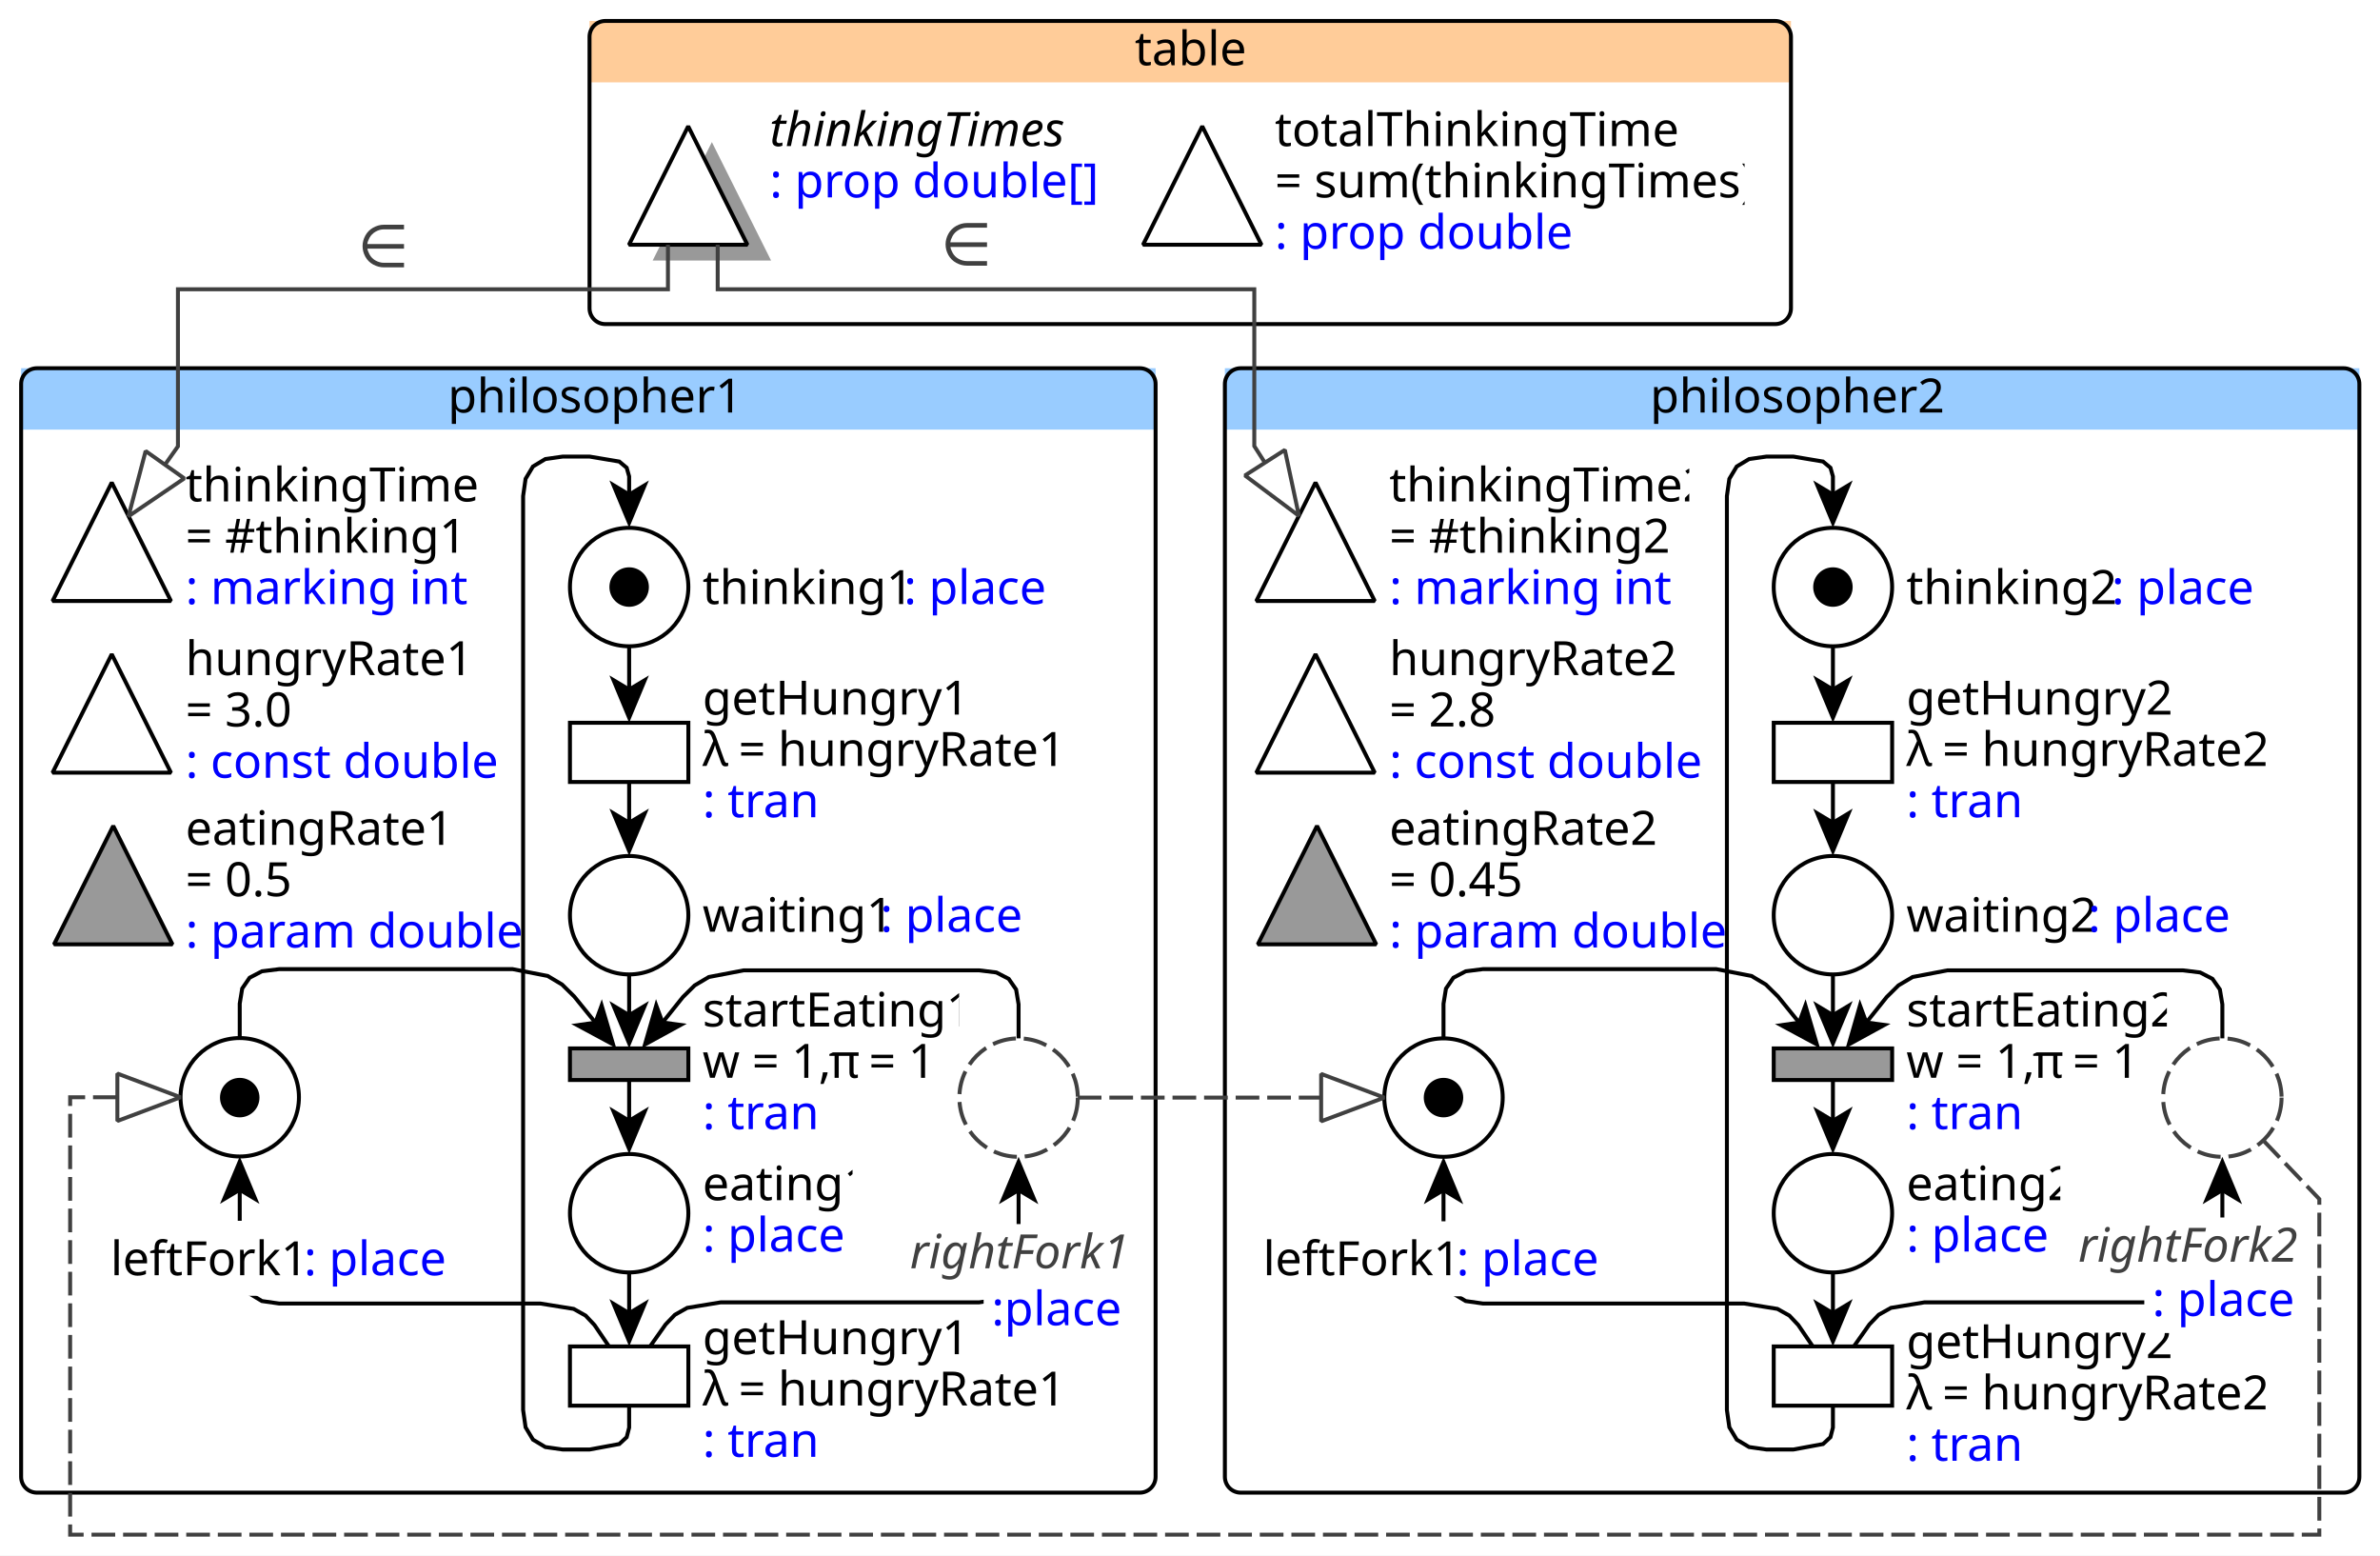
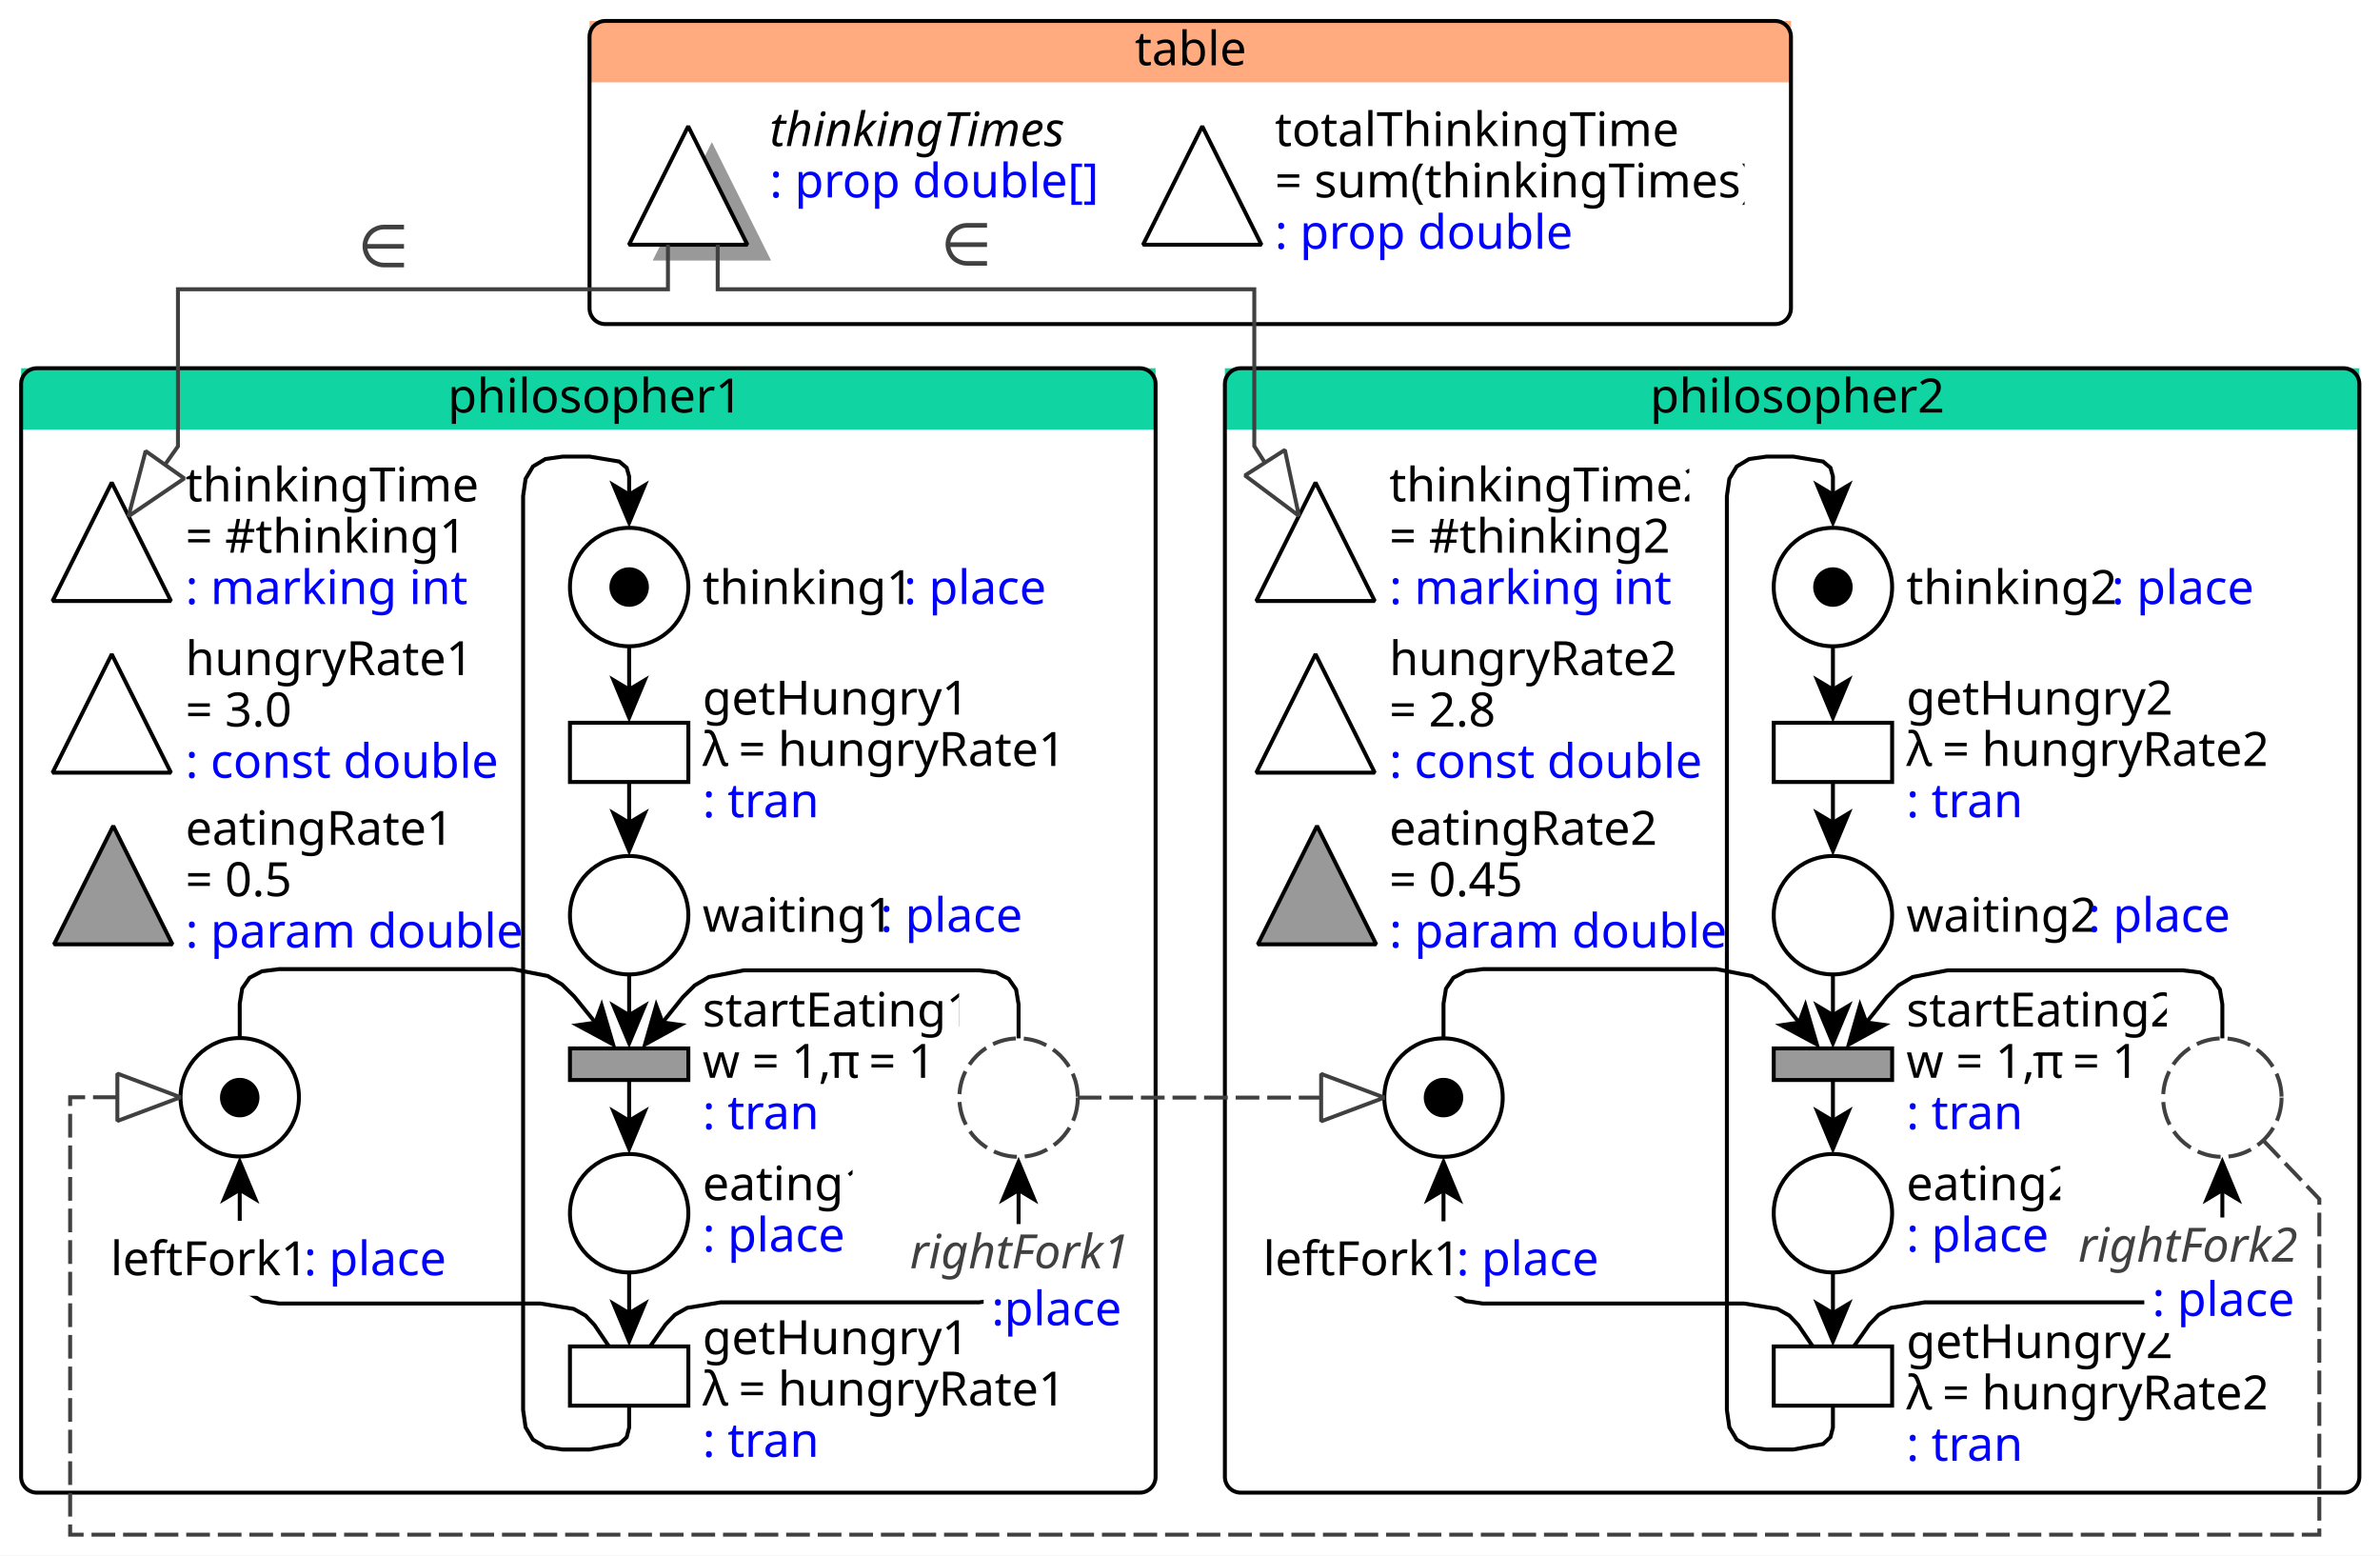
<svg xmlns="http://www.w3.org/2000/svg" fill-opacity="1" color-rendering="auto" color-interpolation="auto" text-rendering="auto" stroke="black" stroke-linecap="square" width="603" stroke-miterlimit="10" shape-rendering="auto" stroke-opacity="1" fill="black" stroke-dasharray="none" font-weight="normal" stroke-width="1" height="394" font-family="'Dialog'" font-style="normal" stroke-linejoin="miter" font-size="12px" stroke-dashoffset="0" image-rendering="auto">
  <defs id="genericDefs" />
  <g>
    <defs id="defs1">
      <clipPath clipPathUnits="userSpaceOnUse" id="clipPath1">
        <path d="M0 0 L603 0 L603 394 L0 394 L0 0 Z" />
      </clipPath>
      <clipPath clipPathUnits="userSpaceOnUse" id="clipPath2">
        <path d="M478 158 L1081 158 L1081 552 L478 552 L478 158 Z" />
      </clipPath>
      <clipPath clipPathUnits="userSpaceOnUse" id="clipPath3">
        <path d="M0 0 L0 15 L93 15 L93 0 Z" />
      </clipPath>
      <clipPath clipPathUnits="userSpaceOnUse" id="clipPath4">
        <path d="M0 0 L0 15 L87 15 L87 0 Z" />
      </clipPath>
      <clipPath clipPathUnits="userSpaceOnUse" id="clipPath5">
        <path d="M0 0 L0 26 L38 26 L38 0 Z" />
      </clipPath>
      <clipPath clipPathUnits="userSpaceOnUse" id="clipPath6">
        <path d="M0 0 L0 39 L90 39 L90 0 Z" />
      </clipPath>
      <clipPath clipPathUnits="userSpaceOnUse" id="clipPath7">
        <path d="M0 0 L0 39 L65 39 L65 0 Z" />
      </clipPath>
      <clipPath clipPathUnits="userSpaceOnUse" id="clipPath8">
        <path d="M0 0 L0 39 L75 39 L75 0 Z" />
      </clipPath>
      <clipPath clipPathUnits="userSpaceOnUse" id="clipPath9">
        <path d="M0 0 L0 39 L81 39 L81 0 Z" />
      </clipPath>
      <clipPath clipPathUnits="userSpaceOnUse" id="clipPath10">
        <path d="M0 0 L0 39 L85 39 L85 0 Z" />
      </clipPath>
      <clipPath clipPathUnits="userSpaceOnUse" id="clipPath11">
        <path d="M0 0 L0 15 L91 15 L91 0 Z" />
      </clipPath>
      <clipPath clipPathUnits="userSpaceOnUse" id="clipPath12">
        <path d="M0 0 L0 15 L94 15 L94 0 Z" />
      </clipPath>
      <clipPath clipPathUnits="userSpaceOnUse" id="clipPath13">
        <path d="M0 0 L0 15 L88 15 L88 0 Z" />
      </clipPath>
      <clipPath clipPathUnits="userSpaceOnUse" id="clipPath14">
        <path d="M0 0 L0 26 L39 26 L39 0 Z" />
      </clipPath>
      <clipPath clipPathUnits="userSpaceOnUse" id="clipPath15">
        <path d="M0 0 L0 39 L91 39 L91 0 Z" />
      </clipPath>
      <clipPath clipPathUnits="userSpaceOnUse" id="clipPath16">
        <path d="M0 0 L0 39 L66 39 L66 0 Z" />
      </clipPath>
      <clipPath clipPathUnits="userSpaceOnUse" id="clipPath17">
        <path d="M0 0 L0 39 L76 39 L76 0 Z" />
      </clipPath>
      <clipPath clipPathUnits="userSpaceOnUse" id="clipPath18">
        <path d="M0 0 L0 39 L119 39 L119 0 Z" />
      </clipPath>
      <clipPath clipPathUnits="userSpaceOnUse" id="clipPath19">
        <path d="M472 154 L1075 154 L1075 548 L472 548 L472 154 Z" />
      </clipPath>
      <clipPath clipPathUnits="userSpaceOnUse" id="clipPath20">
        <path d="M0 0 L0 26 L85 26 L85 0 Z" />
      </clipPath>
    </defs>
    <g fill="white" text-rendering="geometricPrecision" shape-rendering="geometricPrecision" transform="translate(-478,-158)" stroke="white">
      <rect x="478" width="603" height="394" y="158" clip-path="url(#clipPath2)" stroke="none" />
    </g>
    <g fill="white" text-rendering="geometricPrecision" shape-rendering="geometricPrecision" transform="matrix(1,0,0,1,-478,-158)" stroke="white">
      <rect x="483.351" y="251.269" clip-path="url(#clipPath2)" width="287.431" rx="4" ry="4" height="284.806" stroke="none" />
-       <rect x="483.351" y="251.269" clip-path="url(#clipPath2)" fill="rgb(153,204,255)" width="287.431" height="15.55" stroke="none" />
+       <rect x="483.351" y="251.269" clip-path="url(#clipPath2)" fill="rgb(17,212,163)" width="287.431" height="15.55" stroke="none" />
    </g>
    <g text-rendering="geometricPrecision" stroke-miterlimit="1.45" shape-rendering="geometricPrecision" font-family="'Fira Sans'" transform="matrix(1,0,0,1,-478,-158)" stroke-linecap="butt">
      <text x="591.452" xml:space="preserve" y="262.486" clip-path="url(#clipPath2)" stroke="none">philosopher1</text>
      <rect x="483.351" y="251.269" clip-path="url(#clipPath2)" fill="none" width="287.431" rx="4" ry="4" height="284.806" />
      <circle fill="none" r="15" clip-path="url(#clipPath2)" cx="637.403" cy="306.696" />
    </g>
    <g text-rendering="geometricPrecision" stroke-miterlimit="1.45" shape-rendering="geometricPrecision" font-family="'Fira Sans'" transform="matrix(1,0,0,1,-478,-158) translate(656,299)" stroke-linecap="butt">
      <text x="0" xml:space="preserve" y="12" clip-path="url(#clipPath3)" stroke="none">thinking1 </text>
      <text fill="blue" x="51" xml:space="preserve" y="12" clip-path="url(#clipPath3)" stroke="none">: place</text>
      <text x="86" xml:space="preserve" y="12" clip-path="url(#clipPath3)" font-family="monospace" stroke="none"> </text>
    </g>
    <g text-rendering="geometricPrecision" stroke-miterlimit="1.45" shape-rendering="geometricPrecision" transform="matrix(1,0,0,1,-478,-158)" stroke-linecap="butt">
      <circle fill="none" r="15" clip-path="url(#clipPath2)" cx="637.403" cy="389.812" />
    </g>
    <g text-rendering="geometricPrecision" stroke-miterlimit="1.45" shape-rendering="geometricPrecision" font-family="'Fira Sans'" transform="matrix(1,0,0,1,-478,-158) translate(656,382)" stroke-linecap="butt">
      <text x="0" xml:space="preserve" y="12" clip-path="url(#clipPath4)" stroke="none">waiting1 </text>
      <text fill="blue" x="45" xml:space="preserve" y="12" clip-path="url(#clipPath4)" stroke="none">: place</text>
      <text x="80" xml:space="preserve" y="12" clip-path="url(#clipPath4)" font-family="monospace" stroke="none"> </text>
    </g>
    <g text-rendering="geometricPrecision" stroke-miterlimit="1.45" shape-rendering="geometricPrecision" transform="matrix(1,0,0,1,-478,-158)" stroke-linecap="butt">
      <circle fill="none" r="15" clip-path="url(#clipPath2)" cx="637.403" cy="465.298" />
    </g>
    <g text-rendering="geometricPrecision" stroke-miterlimit="1.45" shape-rendering="geometricPrecision" font-family="'Fira Sans'" transform="matrix(1,0,0,1,-478,-158) translate(656,452)" stroke-linecap="butt">
      <text x="0" xml:space="preserve" y="10" clip-path="url(#clipPath5)" stroke="none">eating1</text>
      <text x="38" xml:space="preserve" y="10" clip-path="url(#clipPath5)" stroke="none"> </text>
      <text fill="blue" x="0" xml:space="preserve" y="23" clip-path="url(#clipPath5)" stroke="none">: place</text>
    </g>
    <g text-rendering="geometricPrecision" stroke-miterlimit="1.45" shape-rendering="geometricPrecision" transform="matrix(1,0,0,1,-478,-158)" stroke-linecap="butt">
      <rect fill="none" x="622.403" width="30" height="15" y="341.07" clip-path="url(#clipPath2)" />
    </g>
    <g text-rendering="geometricPrecision" stroke-miterlimit="1.45" shape-rendering="geometricPrecision" font-family="'Fira Sans'" transform="matrix(1,0,0,1,-478,-158) translate(656,329)" stroke-linecap="butt">
      <text x="0" xml:space="preserve" y="10" clip-path="url(#clipPath6)" stroke="none">getHungry1</text>
      <text x="60" xml:space="preserve" y="10" clip-path="url(#clipPath6)" stroke="none"> </text>
      <text x="0" xml:space="preserve" y="23" clip-path="url(#clipPath6)" stroke="none">λ</text>
      <text x="6" xml:space="preserve" y="23" clip-path="url(#clipPath6)" stroke="none"> = hungryRate1</text>
      <text x="85" font-size="8px" y="23" clip-path="url(#clipPath6)" font-family="monospace" stroke="none" xml:space="preserve"> </text>
      <text x="90" xml:space="preserve" y="23" clip-path="url(#clipPath6)" stroke="none"> </text>
      <text fill="blue" x="0" xml:space="preserve" y="36" clip-path="url(#clipPath6)" stroke="none">: tran</text>
    </g>
    <g fill="rgb(153,153,153)" text-rendering="geometricPrecision" shape-rendering="geometricPrecision" transform="matrix(1,0,0,1,-478,-158)" stroke="rgb(153,153,153)">
      <rect x="622.403" width="30" height="8" y="423.555" clip-path="url(#clipPath2)" stroke="none" />
    </g>
    <g text-rendering="geometricPrecision" stroke-miterlimit="1.45" shape-rendering="geometricPrecision" transform="matrix(1,0,0,1,-478,-158)" stroke-linecap="butt">
      <rect fill="none" x="622.403" width="30" height="8" y="423.555" clip-path="url(#clipPath2)" />
    </g>
    <g text-rendering="geometricPrecision" stroke-miterlimit="1.45" shape-rendering="geometricPrecision" font-family="'Fira Sans'" transform="matrix(1,0,0,1,-478,-158) translate(656,408)" stroke-linecap="butt">
      <text x="0" xml:space="preserve" y="10" clip-path="url(#clipPath7)" stroke="none">startEating1</text>
      <text x="60" font-size="8px" y="10" clip-path="url(#clipPath7)" font-family="monospace" stroke="none" xml:space="preserve"> </text>
      <text x="65" xml:space="preserve" y="10" clip-path="url(#clipPath7)" stroke="none"> </text>
      <text x="0" xml:space="preserve" y="23" clip-path="url(#clipPath7)" stroke="none">w = 1, </text>
      <text x="32" xml:space="preserve" y="23" clip-path="url(#clipPath7)" stroke="none">π</text>
      <text x="39" xml:space="preserve" y="23" clip-path="url(#clipPath7)" stroke="none"> = 1</text>
      <text x="57" xml:space="preserve" y="23" clip-path="url(#clipPath7)" stroke="none"> </text>
      <text fill="blue" x="0" xml:space="preserve" y="36" clip-path="url(#clipPath7)" stroke="none">: tran</text>
    </g>
    <g text-rendering="geometricPrecision" stroke-miterlimit="1.45" shape-rendering="geometricPrecision" transform="matrix(1,0,0,1,-478,-158)" stroke-linecap="butt">
      <rect fill="none" x="622.403" width="30" height="15" y="499.041" clip-path="url(#clipPath2)" />
    </g>
    <g text-rendering="geometricPrecision" stroke-miterlimit="1.45" shape-rendering="geometricPrecision" font-family="'Fira Sans'" transform="matrix(1,0,0,1,-478,-158) translate(656,491)" stroke-linecap="butt">
      <text x="0" xml:space="preserve" y="10" clip-path="url(#clipPath6)" stroke="none">getHungry1</text>
      <text x="60" xml:space="preserve" y="10" clip-path="url(#clipPath6)" stroke="none"> </text>
      <text x="0" xml:space="preserve" y="23" clip-path="url(#clipPath6)" stroke="none">λ</text>
      <text x="6" xml:space="preserve" y="23" clip-path="url(#clipPath6)" stroke="none"> = hungryRate1</text>
      <text x="85" font-size="8px" y="23" clip-path="url(#clipPath6)" font-family="monospace" stroke="none" xml:space="preserve"> </text>
      <text x="90" xml:space="preserve" y="23" clip-path="url(#clipPath6)" stroke="none"> </text>
      <text fill="blue" x="0" xml:space="preserve" y="36" clip-path="url(#clipPath6)" stroke="none">: tran</text>
    </g>
    <g stroke-linecap="butt" transform="matrix(1,0,0,1,-478,-158)" fill="rgb(64,64,64)" text-rendering="geometricPrecision" shape-rendering="geometricPrecision" stroke-dasharray="6,2" stroke="rgb(64,64,64)" stroke-miterlimit="1.45">
      <circle fill="none" r="15" clip-path="url(#clipPath2)" cx="736.068" cy="436.013" />
      <circle clip-path="url(#clipPath2)" fill="none" r="15" stroke-dasharray="none" cx="538.738" cy="435.928" stroke="black" />
      <path fill="none" stroke-dasharray="none" d="M506.314 280.227 L521.314 310.227 L491.314 310.227 Z" clip-path="url(#clipPath2)" fill-rule="evenodd" stroke="black" />
    </g>
    <g text-rendering="geometricPrecision" stroke-miterlimit="1.45" shape-rendering="geometricPrecision" font-family="'Fira Sans'" transform="matrix(1,0,0,1,-478,-158) translate(525,275)" stroke-linecap="butt">
      <text x="0" xml:space="preserve" y="10" clip-path="url(#clipPath8)" stroke="none">thinkingTime1</text>
      <text x="75" xml:space="preserve" y="10" clip-path="url(#clipPath8)" stroke="none"> </text>
      <text x="0" xml:space="preserve" y="23" clip-path="url(#clipPath8)" stroke="none">= #thinking1</text>
      <text x="64" xml:space="preserve" y="23" clip-path="url(#clipPath8)" stroke="none"> </text>
      <text fill="blue" x="0" xml:space="preserve" y="36" clip-path="url(#clipPath8)" stroke="none">: marking int</text>
      <text x="65" font-size="8px" y="36" clip-path="url(#clipPath8)" font-family="monospace" stroke="none" xml:space="preserve"> </text>
    </g>
    <g text-rendering="geometricPrecision" stroke-miterlimit="1.45" shape-rendering="geometricPrecision" transform="matrix(1,0,0,1,-478,-158)" stroke-linecap="butt">
      <path fill="none" d="M506.314 323.71 L521.314 353.71 L491.314 353.71 Z" fill-rule="evenodd" clip-path="url(#clipPath2)" />
    </g>
    <g text-rendering="geometricPrecision" stroke-miterlimit="1.45" shape-rendering="geometricPrecision" font-family="'Fira Sans'" transform="matrix(1,0,0,1,-478,-158) translate(525,319)" stroke-linecap="butt">
      <text x="0" xml:space="preserve" y="10" clip-path="url(#clipPath9)" stroke="none">hungryRate1</text>
      <text x="66" xml:space="preserve" y="10" clip-path="url(#clipPath9)" stroke="none"> </text>
      <text x="0" xml:space="preserve" y="23" clip-path="url(#clipPath9)" stroke="none">= 3.0</text>
      <text x="26" xml:space="preserve" y="23" clip-path="url(#clipPath9)" stroke="none"> </text>
      <text fill="blue" x="0" xml:space="preserve" y="36" clip-path="url(#clipPath9)" stroke="none">: const double</text>
      <text x="76" font-size="8px" y="36" clip-path="url(#clipPath9)" font-family="monospace" stroke="none" xml:space="preserve"> </text>
    </g>
    <g fill="rgb(153,153,153)" text-rendering="geometricPrecision" shape-rendering="geometricPrecision" transform="matrix(1,0,0,1,-478,-158)" stroke="rgb(153,153,153)">
      <path d="M506.69 367.193 L521.69 397.193 L491.69 397.193 Z" fill-rule="evenodd" clip-path="url(#clipPath2)" stroke="none" />
    </g>
    <g text-rendering="geometricPrecision" stroke-miterlimit="1.45" shape-rendering="geometricPrecision" transform="matrix(1,0,0,1,-478,-158)" stroke-linecap="butt">
      <path fill="none" d="M506.69 367.193 L521.69 397.193 L491.69 397.193 Z" fill-rule="evenodd" clip-path="url(#clipPath2)" />
    </g>
    <g text-rendering="geometricPrecision" stroke-miterlimit="1.45" shape-rendering="geometricPrecision" font-family="'Fira Sans'" transform="matrix(1,0,0,1,-478,-158) translate(525,362)" stroke-linecap="butt">
      <text x="0" xml:space="preserve" y="10" clip-path="url(#clipPath10)" stroke="none">eatingRate1</text>
      <text x="62" xml:space="preserve" y="10" clip-path="url(#clipPath10)" stroke="none"> </text>
      <text x="0" xml:space="preserve" y="23" clip-path="url(#clipPath10)" stroke="none">= 0.5</text>
      <text x="26" xml:space="preserve" y="23" clip-path="url(#clipPath10)" stroke="none"> </text>
      <text fill="blue" x="0" xml:space="preserve" y="36" clip-path="url(#clipPath10)" stroke="none">: param double</text>
      <text x="80" font-size="8px" y="36" clip-path="url(#clipPath10)" font-family="monospace" stroke="none" xml:space="preserve"> </text>
    </g>
    <g text-rendering="geometricPrecision" shape-rendering="geometricPrecision" transform="matrix(1,0,0,1,-478,-158)">
      <circle r="5" clip-path="url(#clipPath2)" cx="637.403" cy="306.696" stroke="none" />
      <circle r="5" clip-path="url(#clipPath2)" cx="538.738" cy="436.013" stroke="none" />
      <path fill="none" stroke-miterlimit="1.45" d="M637.403 321.696 L637.403 333.07" clip-path="url(#clipPath2)" stroke-linecap="butt" />
      <path stroke-miterlimit="1.45" d="M637.403 341.07 L642.403 329.07 L637.403 332.07 L632.403 329.07 Z" clip-path="url(#clipPath2)" stroke-linecap="butt" stroke="none" />
      <path fill="none" stroke-miterlimit="1.45" d="M637.403 356.07 L637.403 366.812" clip-path="url(#clipPath2)" stroke-linecap="butt" />
      <path stroke-miterlimit="1.45" d="M637.403 374.812 L642.403 362.812 L637.403 365.812 L632.403 362.812 Z" clip-path="url(#clipPath2)" stroke-linecap="butt" stroke="none" />
      <path fill="none" stroke-miterlimit="1.45" d="M637.403 404.812 L637.403 415.555" clip-path="url(#clipPath2)" stroke-linecap="butt" />
      <path stroke-miterlimit="1.45" d="M637.403 423.555 L642.403 411.555 L637.403 414.555 L632.403 411.555 Z" clip-path="url(#clipPath2)" stroke-linecap="butt" stroke="none" />
      <path fill="none" stroke-miterlimit="1.45" d="M637.403 431.555 L637.403 442.298" clip-path="url(#clipPath2)" stroke-linecap="butt" />
      <path stroke-miterlimit="1.45" d="M637.403 450.298 L642.403 438.298 L637.403 441.298 L632.403 438.298 Z" clip-path="url(#clipPath2)" stroke-linecap="butt" stroke="none" />
      <path fill="none" stroke-miterlimit="1.45" d="M637.403 480.298 L637.403 491.041" clip-path="url(#clipPath2)" stroke-linecap="butt" />
      <path stroke-miterlimit="1.45" d="M637.403 499.041 L642.403 487.041 L637.403 490.041 L632.403 487.041 Z" clip-path="url(#clipPath2)" stroke-linecap="butt" stroke="none" />
      <path fill="none" stroke-miterlimit="1.45" d="M637.403 514.041 L637.403 519.593 L636.778 522.022 L634.903 523.758 L627.403 525.146 L620.536 525.146 L616.161 524.521 L613.036 522.646 L611.161 519.521 L610.536 515.146 L610.536 283.651 L611.161 279.276 L613.036 276.151 L616.161 274.276 L620.536 273.651 L627.403 273.651 L634.903 274.907 L636.778 276.476 L637.403 278.674 L637.403 283.696" clip-path="url(#clipPath2)" stroke-linecap="butt" />
      <path stroke-miterlimit="1.45" d="M637.403 291.696 L642.403 279.696 L637.403 282.696 L632.403 279.696 Z" clip-path="url(#clipPath2)" stroke-linecap="butt" stroke="none" />
      <path fill="none" stroke-miterlimit="1.45" d="M642.703 499.041 L646.649 493.456 L649 491.013 L652.109 489.268 L660.595 487.872 L726.068 487.872 L730.443 487.247 L733.568 485.372 L735.443 482.247 L736.068 477.872 L736.068 459.012" clip-path="url(#clipPath2)" stroke-linecap="butt" />
      <path stroke-miterlimit="1.45" d="M736.068 451.012 L731.068 463.012 L736.068 460.012 L741.068 463.012 Z" clip-path="url(#clipPath2)" stroke-linecap="butt" stroke="none" />
    </g>
    <g stroke-linecap="butt" transform="matrix(1,0,0,1,-478,-158)" fill="white" text-rendering="geometricPrecision" shape-rendering="geometricPrecision" stroke="white" stroke-miterlimit="1.45">
      <rect x="706.531" width="59.074" height="15.586" y="468.046" clip-path="url(#clipPath2)" stroke="none" />
    </g>
    <g stroke-linecap="butt" transform="matrix(1,0,0,1,-478,-158)" fill="rgb(64,64,64)" text-rendering="geometricPrecision" font-family="'Fira Sans'" shape-rendering="geometricPrecision" font-style="italic" stroke="rgb(64,64,64)" stroke-miterlimit="1.45">
      <text x="708.531" xml:space="preserve" y="479.245" clip-path="url(#clipPath2)" stroke="none">rightFork1</text>
    </g>
    <g stroke-linecap="butt" transform="matrix(1,0,0,1,-478,-158)" fill="white" text-rendering="geometricPrecision" shape-rendering="geometricPrecision" stroke="white" stroke-miterlimit="1.45">
      <rect x="727.217" width="36.37" height="15.55" y="482.454" clip-path="url(#clipPath2)" stroke="none" />
      <text x="729.217" y="493.671" clip-path="url(#clipPath2)" fill="blue" font-family="'Fira Sans'" stroke="none" xml:space="preserve">:place</text>
      <path fill="none" d="M736.068 421.012 L736.068 412.396 L735.443 408.626 L733.568 405.933 L730.443 404.317 L726.068 403.779 L666.438 403.779 L657.584 405.47 L654.017 407.584 L651.022 410.544 L645.605 417.31" clip-path="url(#clipPath2)" stroke="black" />
      <path fill="black" d="M640.606 423.555 L652.009 417.312 L646.23 416.529 L644.202 411.063 Z" clip-path="url(#clipPath2)" stroke="none" />
      <path fill="none" d="M632.306 499.041 L628.612 493.606 L626.371 491.229 L623.342 489.531 L614.919 488.172 L548.738 488.172 L544.363 487.547 L541.238 485.672 L539.363 482.547 L538.738 478.172 L538.738 458.928" clip-path="url(#clipPath2)" stroke="black" />
      <path fill="black" d="M538.738 450.928 L533.738 462.928 L538.738 459.928 L543.738 462.928 Z" clip-path="url(#clipPath2)" stroke="none" />
      <rect x="504.565" width="95" height="19" y="467.217" clip-path="url(#clipPath2)" stroke="none" />
    </g>
    <g text-rendering="geometricPrecision" stroke-miterlimit="1.45" shape-rendering="geometricPrecision" font-family="'Fira Sans'" transform="matrix(1,0,0,1,-478,-158) translate(506,469)" stroke-linecap="butt">
      <text x="0" xml:space="preserve" y="12" clip-path="url(#clipPath11)" stroke="none">leftFork1 </text>
      <text fill="blue" x="49" xml:space="preserve" y="12" clip-path="url(#clipPath11)" stroke="none">: place</text>
      <text x="84" xml:space="preserve" y="12" clip-path="url(#clipPath11)" font-family="monospace" stroke="none"> </text>
    </g>
    <g text-rendering="geometricPrecision" stroke-miterlimit="1.45" shape-rendering="geometricPrecision" transform="matrix(1,0,0,1,-478,-158)" stroke-linecap="butt">
      <path fill="none" d="M538.738 420.928 L538.738 412.199 L539.363 408.38 L541.238 405.652 L544.363 404.016 L548.738 403.47 L607.862 403.47 L616.769 405.204 L620.403 407.372 L623.49 410.406 L629.117 417.343" clip-path="url(#clipPath2)" />
      <path d="M634.158 423.555 L630.48 411.086 L628.487 416.566 L622.715 417.387 Z" clip-path="url(#clipPath2)" stroke="none" />
    </g>
    <g fill="white" text-rendering="geometricPrecision" shape-rendering="geometricPrecision" transform="matrix(1,0,0,1,-478,-158)" stroke="white">
      <rect x="788.341" y="251.269" clip-path="url(#clipPath2)" width="287.431" rx="4" ry="4" height="284.806" stroke="none" />
-       <rect x="788.341" y="251.269" clip-path="url(#clipPath2)" fill="rgb(153,204,255)" width="287.431" height="15.55" stroke="none" />
+       <rect x="788.341" y="251.269" clip-path="url(#clipPath2)" fill="rgb(17,212,163)" width="287.431" height="15.55" stroke="none" />
    </g>
    <g text-rendering="geometricPrecision" stroke-miterlimit="1.45" shape-rendering="geometricPrecision" font-family="'Fira Sans'" transform="matrix(1,0,0,1,-478,-158)" stroke-linecap="butt">
      <text x="896.07" xml:space="preserve" y="262.486" clip-path="url(#clipPath2)" stroke="none">philosopher2</text>
      <rect x="788.341" y="251.269" clip-path="url(#clipPath2)" fill="none" width="287.431" rx="4" ry="4" height="284.806" />
      <circle fill="none" r="15" clip-path="url(#clipPath2)" cx="942.393" cy="306.696" />
    </g>
    <g text-rendering="geometricPrecision" stroke-miterlimit="1.45" shape-rendering="geometricPrecision" font-family="'Fira Sans'" transform="matrix(1,0,0,1,-478,-158) translate(961,299)" stroke-linecap="butt">
      <text x="0" xml:space="preserve" y="12" clip-path="url(#clipPath12)" stroke="none">thinking2 </text>
      <text fill="blue" x="52" xml:space="preserve" y="12" clip-path="url(#clipPath12)" stroke="none">: place</text>
      <text x="87" xml:space="preserve" y="12" clip-path="url(#clipPath12)" font-family="monospace" stroke="none"> </text>
    </g>
    <g text-rendering="geometricPrecision" stroke-miterlimit="1.45" shape-rendering="geometricPrecision" transform="matrix(1,0,0,1,-478,-158)" stroke-linecap="butt">
      <circle fill="none" r="15" clip-path="url(#clipPath2)" cx="942.393" cy="389.812" />
    </g>
    <g text-rendering="geometricPrecision" stroke-miterlimit="1.45" shape-rendering="geometricPrecision" font-family="'Fira Sans'" transform="matrix(1,0,0,1,-478,-158) translate(961,382)" stroke-linecap="butt">
      <text x="0" xml:space="preserve" y="12" clip-path="url(#clipPath13)" stroke="none">waiting2 </text>
      <text fill="blue" x="46" xml:space="preserve" y="12" clip-path="url(#clipPath13)" stroke="none">: place</text>
      <text x="81" xml:space="preserve" y="12" clip-path="url(#clipPath13)" font-family="monospace" stroke="none"> </text>
    </g>
    <g text-rendering="geometricPrecision" stroke-miterlimit="1.45" shape-rendering="geometricPrecision" transform="matrix(1,0,0,1,-478,-158)" stroke-linecap="butt">
      <circle fill="none" r="15" clip-path="url(#clipPath2)" cx="942.393" cy="465.298" />
    </g>
    <g text-rendering="geometricPrecision" stroke-miterlimit="1.45" shape-rendering="geometricPrecision" font-family="'Fira Sans'" transform="matrix(1,0,0,1,-478,-158) translate(961,452)" stroke-linecap="butt">
      <text x="0" xml:space="preserve" y="10" clip-path="url(#clipPath14)" stroke="none">eating2</text>
      <text x="39" xml:space="preserve" y="10" clip-path="url(#clipPath14)" stroke="none"> </text>
      <text fill="blue" x="0" xml:space="preserve" y="23" clip-path="url(#clipPath14)" stroke="none">: place</text>
    </g>
    <g text-rendering="geometricPrecision" stroke-miterlimit="1.45" shape-rendering="geometricPrecision" transform="matrix(1,0,0,1,-478,-158)" stroke-linecap="butt">
      <rect fill="none" x="927.393" width="30" height="15" y="341.07" clip-path="url(#clipPath2)" />
    </g>
    <g text-rendering="geometricPrecision" stroke-miterlimit="1.45" shape-rendering="geometricPrecision" font-family="'Fira Sans'" transform="matrix(1,0,0,1,-478,-158) translate(961,329)" stroke-linecap="butt">
      <text x="0" xml:space="preserve" y="10" clip-path="url(#clipPath15)" stroke="none">getHungry2</text>
      <text x="61" xml:space="preserve" y="10" clip-path="url(#clipPath15)" stroke="none"> </text>
      <text x="0" xml:space="preserve" y="23" clip-path="url(#clipPath15)" stroke="none">λ</text>
      <text x="6" xml:space="preserve" y="23" clip-path="url(#clipPath15)" stroke="none"> = hungryRate2</text>
      <text x="86" font-size="8px" y="23" clip-path="url(#clipPath15)" font-family="monospace" stroke="none" xml:space="preserve"> </text>
      <text x="91" xml:space="preserve" y="23" clip-path="url(#clipPath15)" stroke="none"> </text>
      <text fill="blue" x="0" xml:space="preserve" y="36" clip-path="url(#clipPath15)" stroke="none">: tran</text>
    </g>
    <g fill="rgb(153,153,153)" text-rendering="geometricPrecision" shape-rendering="geometricPrecision" transform="matrix(1,0,0,1,-478,-158)" stroke="rgb(153,153,153)">
      <rect x="927.393" width="30" height="8" y="423.555" clip-path="url(#clipPath2)" stroke="none" />
    </g>
    <g text-rendering="geometricPrecision" stroke-miterlimit="1.45" shape-rendering="geometricPrecision" transform="matrix(1,0,0,1,-478,-158)" stroke-linecap="butt">
      <rect fill="none" x="927.393" width="30" height="8" y="423.555" clip-path="url(#clipPath2)" />
    </g>
    <g text-rendering="geometricPrecision" stroke-miterlimit="1.45" shape-rendering="geometricPrecision" font-family="'Fira Sans'" transform="matrix(1,0,0,1,-478,-158) translate(961,408)" stroke-linecap="butt">
      <text x="0" xml:space="preserve" y="10" clip-path="url(#clipPath16)" stroke="none">startEating2</text>
      <text x="61" font-size="8px" y="10" clip-path="url(#clipPath16)" font-family="monospace" stroke="none" xml:space="preserve"> </text>
      <text x="66" xml:space="preserve" y="10" clip-path="url(#clipPath16)" stroke="none"> </text>
      <text x="0" xml:space="preserve" y="23" clip-path="url(#clipPath16)" stroke="none">w = 1, </text>
      <text x="32" xml:space="preserve" y="23" clip-path="url(#clipPath16)" stroke="none">π</text>
      <text x="39" xml:space="preserve" y="23" clip-path="url(#clipPath16)" stroke="none"> = 1</text>
      <text x="57" xml:space="preserve" y="23" clip-path="url(#clipPath16)" stroke="none"> </text>
      <text fill="blue" x="0" xml:space="preserve" y="36" clip-path="url(#clipPath16)" stroke="none">: tran</text>
    </g>
    <g text-rendering="geometricPrecision" stroke-miterlimit="1.45" shape-rendering="geometricPrecision" transform="matrix(1,0,0,1,-478,-158)" stroke-linecap="butt">
      <rect fill="none" x="927.393" width="30" height="15" y="499.041" clip-path="url(#clipPath2)" />
    </g>
    <g text-rendering="geometricPrecision" stroke-miterlimit="1.45" shape-rendering="geometricPrecision" font-family="'Fira Sans'" transform="matrix(1,0,0,1,-478,-158) translate(961,492)" stroke-linecap="butt">
      <text x="0" xml:space="preserve" y="10" clip-path="url(#clipPath15)" stroke="none">getHungry2</text>
      <text x="61" xml:space="preserve" y="10" clip-path="url(#clipPath15)" stroke="none"> </text>
      <text x="0" xml:space="preserve" y="23" clip-path="url(#clipPath15)" stroke="none">λ</text>
      <text x="6" xml:space="preserve" y="23" clip-path="url(#clipPath15)" stroke="none"> = hungryRate2</text>
      <text x="86" font-size="8px" y="23" clip-path="url(#clipPath15)" font-family="monospace" stroke="none" xml:space="preserve"> </text>
      <text x="91" xml:space="preserve" y="23" clip-path="url(#clipPath15)" stroke="none"> </text>
      <text fill="blue" x="0" xml:space="preserve" y="36" clip-path="url(#clipPath15)" stroke="none">: tran</text>
    </g>
    <g stroke-linecap="butt" transform="matrix(1,0,0,1,-478,-158)" fill="rgb(64,64,64)" text-rendering="geometricPrecision" shape-rendering="geometricPrecision" stroke-dasharray="6,2" stroke="rgb(64,64,64)" stroke-miterlimit="1.45">
      <circle fill="none" r="15" clip-path="url(#clipPath2)" cx="1041.058" cy="436.013" />
      <circle clip-path="url(#clipPath2)" fill="none" r="15" stroke-dasharray="none" cx="843.729" cy="436.013" stroke="black" />
      <path fill="none" stroke-dasharray="none" d="M811.304 280.227 L826.304 310.227 L796.304 310.227 Z" clip-path="url(#clipPath2)" fill-rule="evenodd" stroke="black" />
    </g>
    <g text-rendering="geometricPrecision" stroke-miterlimit="1.45" shape-rendering="geometricPrecision" font-family="'Fira Sans'" transform="matrix(1,0,0,1,-478,-158) translate(830,275)" stroke-linecap="butt">
      <text x="0" xml:space="preserve" y="10" clip-path="url(#clipPath17)" stroke="none">thinkingTime2</text>
      <text x="76" xml:space="preserve" y="10" clip-path="url(#clipPath17)" stroke="none"> </text>
      <text x="0" xml:space="preserve" y="23" clip-path="url(#clipPath17)" stroke="none">= #thinking2</text>
      <text x="65" xml:space="preserve" y="23" clip-path="url(#clipPath17)" stroke="none"> </text>
      <text fill="blue" x="0" xml:space="preserve" y="36" clip-path="url(#clipPath17)" stroke="none">: marking int</text>
      <text x="65" font-size="8px" y="36" clip-path="url(#clipPath17)" font-family="monospace" stroke="none" xml:space="preserve"> </text>
    </g>
    <g text-rendering="geometricPrecision" stroke-miterlimit="1.45" shape-rendering="geometricPrecision" transform="matrix(1,0,0,1,-478,-158)" stroke-linecap="butt">
      <path fill="none" d="M811.304 323.71 L826.304 353.71 L796.304 353.71 Z" fill-rule="evenodd" clip-path="url(#clipPath2)" />
    </g>
    <g text-rendering="geometricPrecision" stroke-miterlimit="1.45" shape-rendering="geometricPrecision" font-family="'Fira Sans'" transform="matrix(1,0,0,1,-478,-158) translate(830,319)" stroke-linecap="butt">
      <text x="0" xml:space="preserve" y="10" clip-path="url(#clipPath9)" stroke="none">hungryRate2</text>
      <text x="67" xml:space="preserve" y="10" clip-path="url(#clipPath9)" stroke="none"> </text>
      <text x="0" xml:space="preserve" y="23" clip-path="url(#clipPath9)" stroke="none">= 2.8</text>
      <text x="26" xml:space="preserve" y="23" clip-path="url(#clipPath9)" stroke="none"> </text>
      <text fill="blue" x="0" xml:space="preserve" y="36" clip-path="url(#clipPath9)" stroke="none">: const double</text>
      <text x="76" font-size="8px" y="36" clip-path="url(#clipPath9)" font-family="monospace" stroke="none" xml:space="preserve"> </text>
    </g>
    <g fill="rgb(153,153,153)" text-rendering="geometricPrecision" shape-rendering="geometricPrecision" transform="matrix(1,0,0,1,-478,-158)" stroke="rgb(153,153,153)">
      <path d="M811.681 367.193 L826.681 397.193 L796.681 397.193 Z" fill-rule="evenodd" clip-path="url(#clipPath2)" stroke="none" />
    </g>
    <g text-rendering="geometricPrecision" stroke-miterlimit="1.45" shape-rendering="geometricPrecision" transform="matrix(1,0,0,1,-478,-158)" stroke-linecap="butt">
      <path fill="none" d="M811.681 367.193 L826.681 397.193 L796.681 397.193 Z" fill-rule="evenodd" clip-path="url(#clipPath2)" />
    </g>
    <g text-rendering="geometricPrecision" stroke-miterlimit="1.45" shape-rendering="geometricPrecision" font-family="'Fira Sans'" transform="matrix(1,0,0,1,-478,-158) translate(830,362)" stroke-linecap="butt">
      <text x="0" xml:space="preserve" y="10" clip-path="url(#clipPath10)" stroke="none">eatingRate2</text>
      <text x="63" xml:space="preserve" y="10" clip-path="url(#clipPath10)" stroke="none"> </text>
      <text x="0" xml:space="preserve" y="23" clip-path="url(#clipPath10)" stroke="none">= 0.45</text>
      <text x="32" xml:space="preserve" y="23" clip-path="url(#clipPath10)" stroke="none"> </text>
      <text fill="blue" x="0" xml:space="preserve" y="36" clip-path="url(#clipPath10)" stroke="none">: param double</text>
      <text x="80" font-size="8px" y="36" clip-path="url(#clipPath10)" font-family="monospace" stroke="none" xml:space="preserve"> </text>
    </g>
    <g text-rendering="geometricPrecision" shape-rendering="geometricPrecision" transform="matrix(1,0,0,1,-478,-158)">
      <circle r="5" clip-path="url(#clipPath2)" cx="942.393" cy="306.696" stroke="none" />
      <circle r="5" clip-path="url(#clipPath2)" cx="843.729" cy="436.013" stroke="none" />
      <path fill="none" stroke-miterlimit="1.45" d="M942.393 321.696 L942.393 333.07" clip-path="url(#clipPath2)" stroke-linecap="butt" />
      <path stroke-miterlimit="1.45" d="M942.393 341.07 L947.393 329.07 L942.393 332.07 L937.393 329.07 Z" clip-path="url(#clipPath2)" stroke-linecap="butt" stroke="none" />
      <path fill="none" stroke-miterlimit="1.45" d="M942.393 356.07 L942.393 366.812" clip-path="url(#clipPath2)" stroke-linecap="butt" />
      <path stroke-miterlimit="1.45" d="M942.393 374.812 L947.393 362.812 L942.393 365.812 L937.393 362.812 Z" clip-path="url(#clipPath2)" stroke-linecap="butt" stroke="none" />
      <path fill="none" stroke-miterlimit="1.45" d="M942.393 404.812 L942.393 415.555" clip-path="url(#clipPath2)" stroke-linecap="butt" />
      <path stroke-miterlimit="1.45" d="M942.393 423.555 L947.393 411.555 L942.393 414.555 L937.393 411.555 Z" clip-path="url(#clipPath2)" stroke-linecap="butt" stroke="none" />
      <path fill="none" stroke-miterlimit="1.45" d="M942.393 431.555 L942.393 442.298" clip-path="url(#clipPath2)" stroke-linecap="butt" />
      <path stroke-miterlimit="1.45" d="M942.393 450.298 L947.393 438.298 L942.393 441.298 L937.393 438.298 Z" clip-path="url(#clipPath2)" stroke-linecap="butt" stroke="none" />
      <path fill="none" stroke-miterlimit="1.45" d="M942.393 480.298 L942.393 491.041" clip-path="url(#clipPath2)" stroke-linecap="butt" />
      <path stroke-miterlimit="1.45" d="M942.393 499.041 L947.393 487.041 L942.393 490.041 L937.393 487.041 Z" clip-path="url(#clipPath2)" stroke-linecap="butt" stroke="none" />
      <path fill="none" stroke-miterlimit="1.45" d="M942.393 514.041 L942.393 519.593 L941.768 522.022 L939.893 523.758 L932.393 525.146 L925.526 525.146 L921.151 524.521 L918.026 522.646 L916.151 519.521 L915.526 515.146 L915.526 283.651 L916.151 279.276 L918.026 276.151 L921.151 274.276 L925.526 273.651 L932.393 273.651 L939.893 274.907 L941.768 276.476 L942.393 278.674 L942.393 283.696" clip-path="url(#clipPath2)" stroke-linecap="butt" />
      <path stroke-miterlimit="1.45" d="M942.393 291.696 L947.393 279.696 L942.393 282.696 L937.393 279.696 Z" clip-path="url(#clipPath2)" stroke-linecap="butt" stroke="none" />
      <path fill="none" stroke-miterlimit="1.45" d="M947.693 499.041 L951.639 493.456 L953.991 491.013 L957.099 489.268 L965.585 487.872 L1031.058 487.872 L1035.433 487.247 L1038.558 485.372 L1040.433 482.247 L1041.058 477.872 L1041.058 459.012" clip-path="url(#clipPath2)" stroke-linecap="butt" />
      <path stroke-miterlimit="1.45" d="M1041.058 451.012 L1036.058 463.012 L1041.058 460.012 L1046.058 463.012 Z" clip-path="url(#clipPath2)" stroke-linecap="butt" stroke="none" />
    </g>
    <g stroke-linecap="butt" transform="matrix(1,0,0,1,-478,-158)" fill="white" text-rendering="geometricPrecision" shape-rendering="geometricPrecision" stroke="white" stroke-miterlimit="1.45">
      <rect x="1002.541" width="59.817" height="15.586" y="466.38" clip-path="url(#clipPath2)" stroke="none" />
    </g>
    <g stroke-linecap="butt" transform="matrix(1,0,0,1,-478,-158)" fill="rgb(64,64,64)" text-rendering="geometricPrecision" font-family="'Fira Sans'" shape-rendering="geometricPrecision" font-style="italic" stroke="rgb(64,64,64)" stroke-miterlimit="1.45">
      <text x="1004.541" xml:space="preserve" y="477.578" clip-path="url(#clipPath2)" stroke="none">rightFork2</text>
    </g>
    <g stroke-linecap="butt" transform="matrix(1,0,0,1,-478,-158)" fill="white" text-rendering="geometricPrecision" shape-rendering="geometricPrecision" stroke="white" stroke-miterlimit="1.45">
      <rect x="1021.284" width="39.548" height="15.55" y="480.097" clip-path="url(#clipPath2)" stroke="none" />
      <text x="1023.284" y="491.314" clip-path="url(#clipPath2)" fill="blue" font-family="'Fira Sans'" stroke="none" xml:space="preserve">: place</text>
      <path fill="none" d="M1041.058 421.012 L1041.058 412.396 L1040.433 408.626 L1038.558 405.933 L1035.433 404.317 L1031.058 403.779 L971.428 403.779 L962.574 405.47 L959.007 407.584 L956.012 410.544 L950.596 417.31" clip-path="url(#clipPath2)" stroke="black" />
      <path fill="black" d="M945.596 423.555 L956.999 417.312 L951.22 416.529 L949.192 411.063 Z" clip-path="url(#clipPath2)" stroke="none" />
      <path fill="none" stroke-dasharray="6,2" d="M1051.423 446.855 L1065.628 461.715 L1065.628 546.715 L495.772 546.715 L495.772 435.928 L508.738 435.928" clip-path="url(#clipPath2)" stroke="rgb(64,64,64)" />
      <path stroke-dasharray="6,2" d="M523.738 435.928 L507.738 429.928 L507.738 441.928 Z" clip-path="url(#clipPath2)" stroke="none" />
      <path fill="none" d="M523.738 435.928 L507.738 429.928 L507.738 441.928 Z" clip-path="url(#clipPath2)" stroke="rgb(64,64,64)" />
      <path fill="none" d="M937.296 499.041 L933.602 493.606 L931.361 491.229 L928.332 489.531 L919.909 488.172 L853.729 488.172 L849.354 487.547 L846.229 485.672 L844.354 482.547 L843.729 478.172 L843.729 459.012" clip-path="url(#clipPath2)" stroke="black" />
      <path fill="black" d="M843.729 451.012 L838.729 463.012 L843.729 460.012 L848.729 463.012 Z" clip-path="url(#clipPath2)" stroke="none" />
      <rect x="796.229" width="95" height="19" y="467.342" clip-path="url(#clipPath2)" stroke="none" />
    </g>
    <g text-rendering="geometricPrecision" stroke-miterlimit="1.45" shape-rendering="geometricPrecision" font-family="'Fira Sans'" transform="matrix(1,0,0,1,-478,-158) translate(798,469)" stroke-linecap="butt">
      <text x="0" xml:space="preserve" y="12" clip-path="url(#clipPath11)" stroke="none">leftFork1 </text>
      <text fill="blue" x="49" xml:space="preserve" y="12" clip-path="url(#clipPath11)" stroke="none">: place</text>
      <text x="84" xml:space="preserve" y="12" clip-path="url(#clipPath11)" font-family="monospace" stroke="none"> </text>
    </g>
    <g stroke-linecap="butt" transform="matrix(1,0,0,1,-478,-158)" fill="rgb(64,64,64)" text-rendering="geometricPrecision" shape-rendering="geometricPrecision" stroke-dasharray="6,2" stroke="rgb(64,64,64)" stroke-miterlimit="1.45">
      <path fill="none" d="M751.068 436.012 L813.729 436.012" clip-path="url(#clipPath2)" />
      <path fill="white" d="M828.729 436.012 L812.729 430.012 L812.729 442.012 Z" clip-path="url(#clipPath2)" stroke="none" />
      <path fill="none" stroke-dasharray="none" d="M828.729 436.012 L812.729 430.012 L812.729 442.012 Z" clip-path="url(#clipPath2)" />
      <path fill="none" stroke-dasharray="none" d="M843.729 421.012 L843.729 412.241 L844.354 408.404 L846.229 405.663 L849.354 404.018 L853.729 403.47 L912.852 403.47 L921.759 405.204 L925.393 407.372 L928.48 410.406 L934.107 417.343" clip-path="url(#clipPath2)" stroke="black" />
      <path fill="black" stroke-dasharray="none" d="M939.148 423.555 L935.47 411.086 L933.477 416.566 L927.705 417.387 Z" clip-path="url(#clipPath2)" stroke="none" />
    </g>
    <g fill="white" text-rendering="geometricPrecision" shape-rendering="geometricPrecision" transform="matrix(1,0,0,1,-478,-158)" stroke="white">
      <rect x="627.364" y="163.309" clip-path="url(#clipPath2)" width="304.396" rx="4" ry="4" height="76.781" stroke="none" />
-       <rect x="627.364" y="163.309" clip-path="url(#clipPath2)" fill="rgb(255,204,153)" width="304.396" height="15.55" stroke="none" />
+       <rect x="627.364" y="163.309" clip-path="url(#clipPath2)" fill="rgb(255,170,127)" width="304.396" height="15.55" stroke="none" />
    </g>
    <g text-rendering="geometricPrecision" stroke-miterlimit="1.45" shape-rendering="geometricPrecision" font-family="'Fira Sans'" transform="matrix(1,0,0,1,-478,-158)" stroke-linecap="butt">
      <text x="765.517" xml:space="preserve" y="174.526" clip-path="url(#clipPath2)" stroke="none">table</text>
      <rect x="627.364" y="163.309" clip-path="url(#clipPath2)" fill="none" width="304.396" rx="4" ry="4" height="76.781" />
      <path fill="none" d="M782.604 189.989 L797.604 219.989 L767.604 219.989 Z" clip-path="url(#clipPath2)" fill-rule="evenodd" />
    </g>
    <g text-rendering="geometricPrecision" stroke-miterlimit="1.45" shape-rendering="geometricPrecision" font-family="'Fira Sans'" transform="matrix(1,0,0,1,-478,-158) translate(801,185)" stroke-linecap="butt">
      <text x="0" xml:space="preserve" y="10" clip-path="url(#clipPath18)" stroke="none">totalThinkingTime</text>
      <text x="97" xml:space="preserve" y="10" clip-path="url(#clipPath18)" stroke="none"> </text>
      <text x="0" xml:space="preserve" y="23" clip-path="url(#clipPath18)" stroke="none">= sum(thinkingTimes)</text>
      <text x="114" font-size="8px" y="23" clip-path="url(#clipPath18)" font-family="monospace" stroke="none" xml:space="preserve"> </text>
      <text x="119" xml:space="preserve" y="23" clip-path="url(#clipPath18)" stroke="none"> </text>
      <text fill="blue" x="0" xml:space="preserve" y="36" clip-path="url(#clipPath18)" stroke="none">: prop double</text>
      <text x="72" font-size="8px" y="36" clip-path="url(#clipPath18)" font-family="monospace" stroke="none" xml:space="preserve"> </text>
    </g>
    <g fill="rgb(153,153,153)" text-rendering="geometricPrecision" shape-rendering="geometricPrecision" transform="matrix(1,0,0,1,-478,-158) translate(6,4)" stroke="rgb(153,153,153)">
      <path d="M652.361 189.989 L667.361 219.989 L637.361 219.989 Z" fill-rule="evenodd" clip-path="url(#clipPath19)" stroke="none" />
    </g>
    <g fill="white" text-rendering="geometricPrecision" shape-rendering="geometricPrecision" transform="matrix(1,0,0,1,-478,-158)" stroke="white">
      <path d="M652.361 189.989 L667.361 219.989 L637.361 219.989 Z" fill-rule="evenodd" clip-path="url(#clipPath2)" stroke="none" />
    </g>
    <g text-rendering="geometricPrecision" stroke-miterlimit="1.45" shape-rendering="geometricPrecision" transform="matrix(1,0,0,1,-478,-158)" stroke-linecap="butt">
      <path fill="none" d="M652.361 189.989 L667.361 219.989 L637.361 219.989 Z" fill-rule="evenodd" clip-path="url(#clipPath2)" />
    </g>
    <g stroke-linecap="butt" transform="matrix(1,0,0,1,-478,-158) translate(673,185)" text-rendering="geometricPrecision" font-family="'Fira Sans'" shape-rendering="geometricPrecision" font-style="italic" stroke-miterlimit="1.45">
      <text x="0" xml:space="preserve" y="10" clip-path="url(#clipPath20)" stroke="none">thinkingTimes</text>
      <text font-style="normal" x="75" xml:space="preserve" y="10" clip-path="url(#clipPath20)" stroke="none"> </text>
      <text x="0" y="23" clip-path="url(#clipPath20)" fill="blue" font-style="normal" stroke="none" xml:space="preserve">: prop double[]</text>
    </g>
    <g stroke-linecap="butt" font-size="8px" transform="matrix(1,0,0,1,-478,-158) translate(673,185)" fill="blue" text-rendering="geometricPrecision" font-family="monospace" shape-rendering="geometricPrecision" stroke="blue" stroke-miterlimit="1.45">
      <text x="80" xml:space="preserve" y="23" clip-path="url(#clipPath20)" stroke="none"> </text>
    </g>
    <g stroke-linecap="butt" transform="matrix(1,0,0,1,-478,-158)" fill="rgb(64,64,64)" text-rendering="geometricPrecision" shape-rendering="geometricPrecision" stroke="rgb(64,64,64)" stroke-miterlimit="1.45">
      <path fill="none" d="M647.234 220.008 L647.234 231.269 L523.085 231.269 L523.085 271.055 L519.216 276.525" clip-path="url(#clipPath2)" />
      <path fill="white" d="M510.553 288.77 L524.692 279.173 L514.895 272.243 Z" clip-path="url(#clipPath2)" stroke="none" />
      <path fill="none" d="M510.553 288.77 L524.692 279.173 L514.895 272.243 Z" clip-path="url(#clipPath2)" />
      <text x="568.578" font-size="15px" y="225.575" clip-path="url(#clipPath2)" font-family="'DejaVu Sans'" stroke="none" xml:space="preserve">∈</text>
      <path fill="none" d="M659.837 220.007 L659.837 231.269 L795.788 231.269 L795.788 270.99 L799.02 276.038" clip-path="url(#clipPath2)" />
      <path fill="white" d="M807.107 288.671 L803.534 271.961 L793.427 278.43 Z" clip-path="url(#clipPath2)" stroke="none" />
      <path fill="none" d="M807.107 288.671 L803.534 271.961 L793.427 278.43 Z" clip-path="url(#clipPath2)" />
      <text x="716.292" font-size="15px" y="225.147" clip-path="url(#clipPath2)" font-family="'DejaVu Sans'" stroke="none" xml:space="preserve">∈</text>
    </g>
  </g>
</svg>
